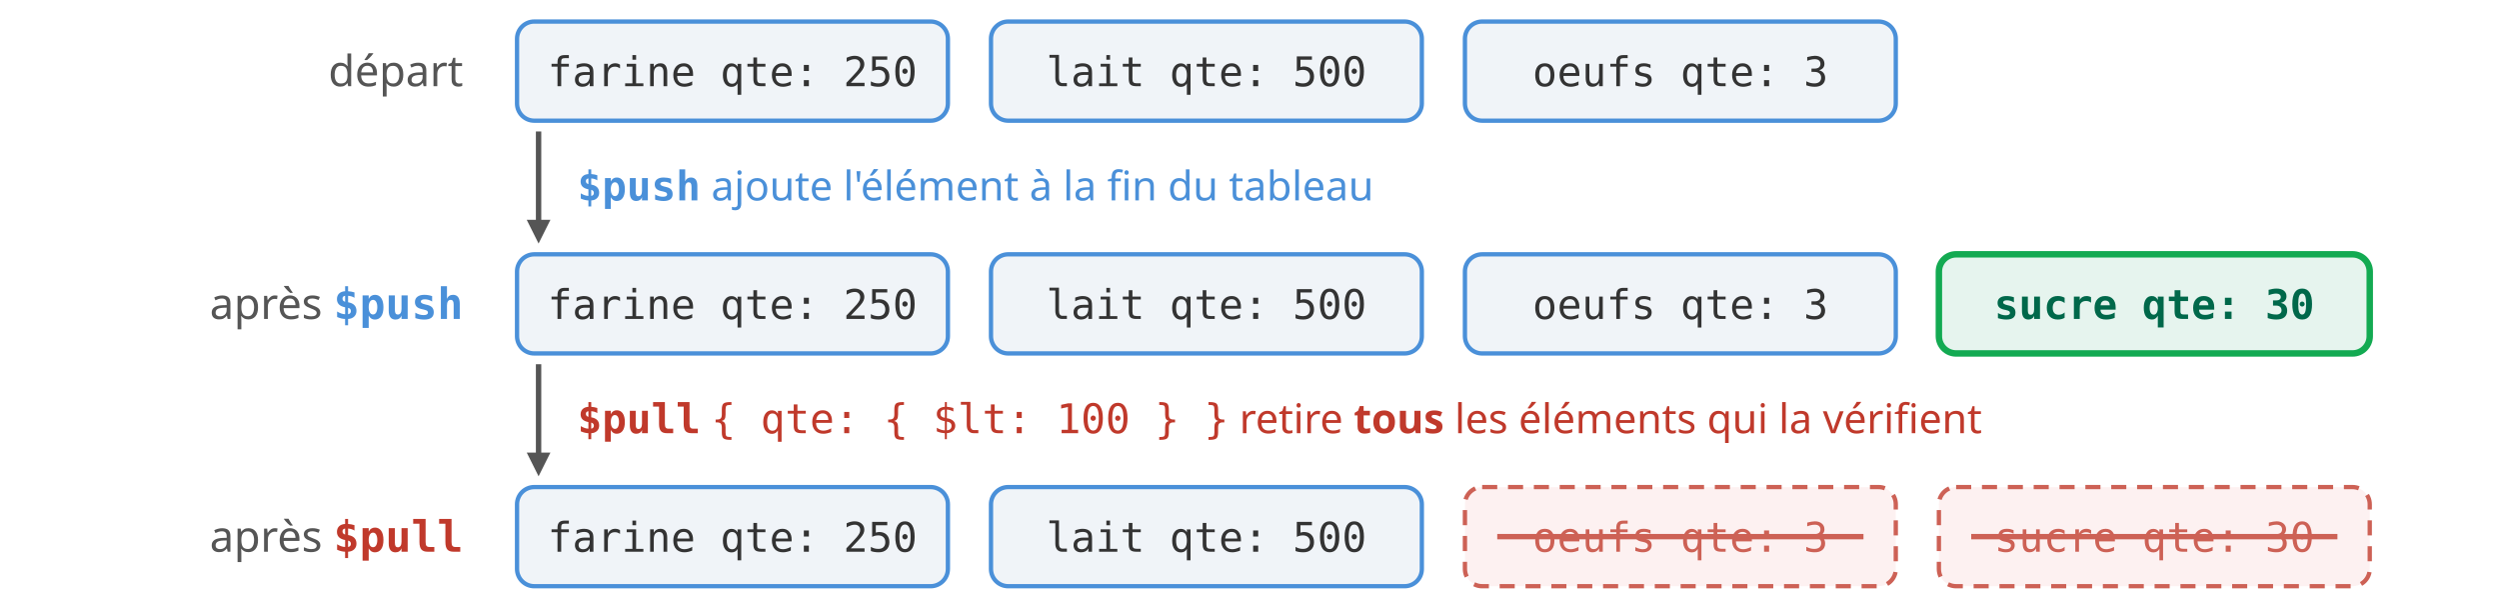
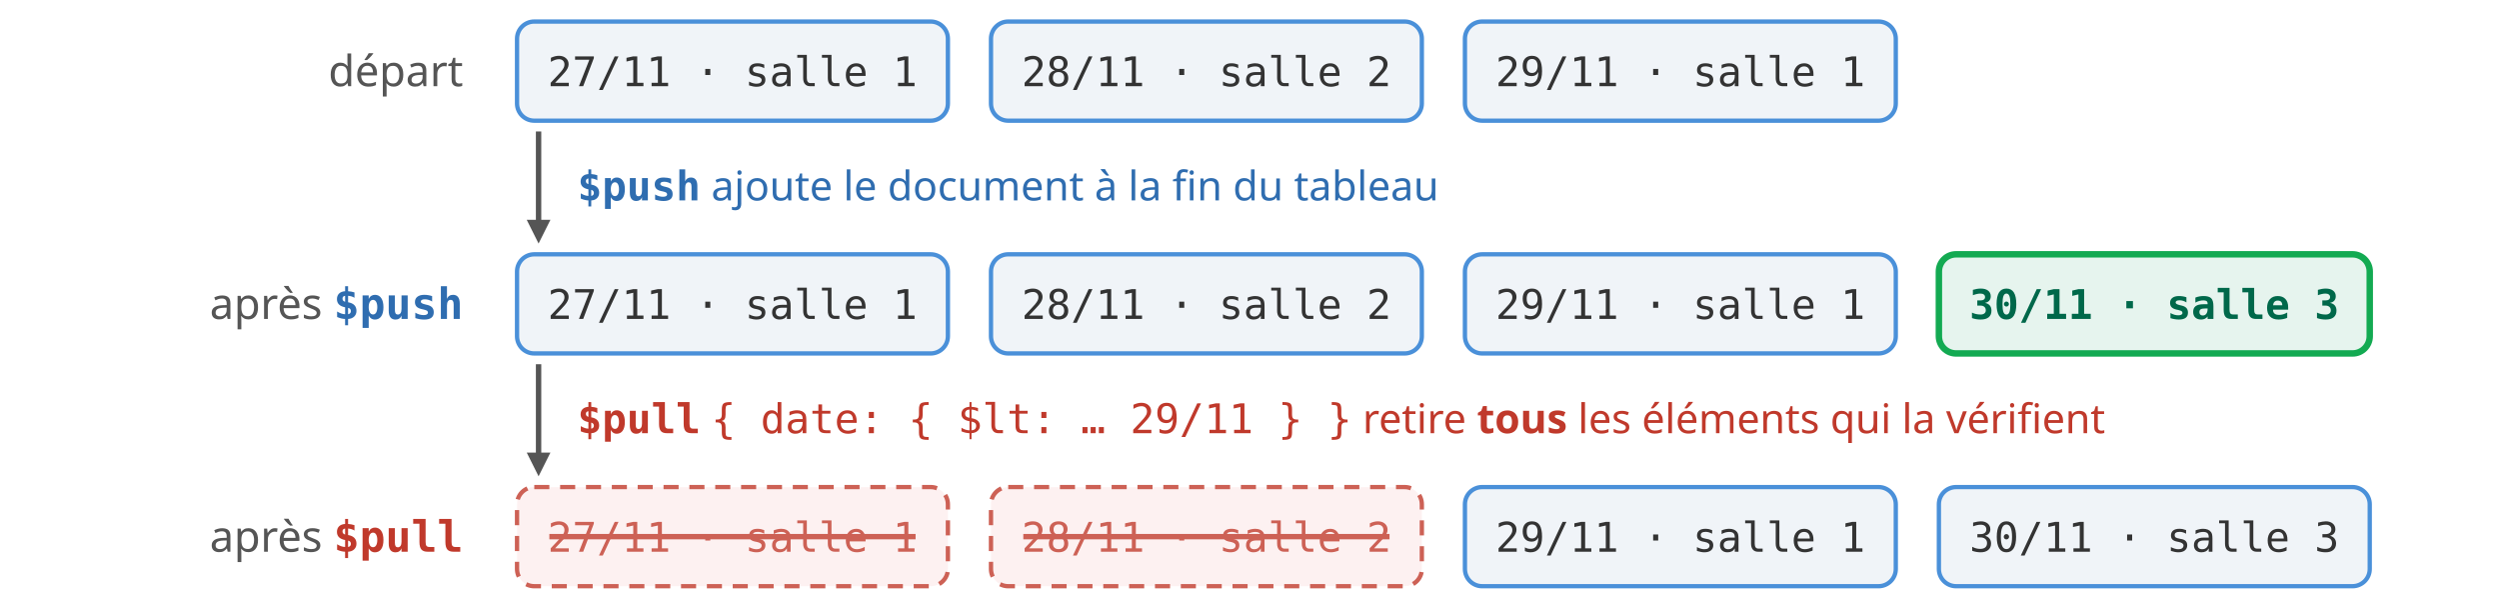
<svg xmlns="http://www.w3.org/2000/svg" viewBox="0 0 1160 280" font-family="sans-serif" role="img" aria-labelledby="t">
  <defs>
    <marker id="fl" viewBox="0 0 10 10" refX="5" refY="5" markerWidth="11" markerHeight="11" markerUnits="userSpaceOnUse" orient="auto-start-reverse">
      <path d="M0,0 L10,5 L0,10 z" fill="#555" />
    </marker>
  </defs>
  <g font-size="20" fill="#555" text-anchor="end">
    <text x="215" y="40">départ</text>
-     <text x="215" y="148">après <tspan font-family="monospace" fill="#4a90d9" font-weight="bold">$push</tspan>
+     <text x="215" y="148">après <tspan font-family="monospace" fill="#2f6db0" font-weight="bold">$push</tspan>
    </text>
    <text x="215" y="256">après <tspan font-family="monospace" fill="#c0392b" font-weight="bold">$pull</tspan>
    </text>
  </g>
  <g font-family="monospace" font-size="19" fill="#333" text-anchor="middle">
    <rect x="240" y="10" width="200" height="46" rx="8" fill="#f0f4f8" stroke="#4a90d9" stroke-width="2" />
-     <text x="340" y="40">farine  qte: 250</text>
+     <text x="340" y="40">27/11 · salle 1</text>
    <rect x="460" y="10" width="200" height="46" rx="8" fill="#f0f4f8" stroke="#4a90d9" stroke-width="2" />
-     <text x="560" y="40">lait  qte: 500</text>
+     <text x="560" y="40">28/11 · salle 2</text>
    <rect x="680" y="10" width="200" height="46" rx="8" fill="#f0f4f8" stroke="#4a90d9" stroke-width="2" />
-     <text x="780" y="40">oeufs  qte: 3</text>
+     <text x="780" y="40">29/11 · salle 1</text>
  </g>
  <line x1="250" y1="61" x2="250" y2="107.5" stroke="#555" stroke-width="2.5" marker-end="url(#fl)" />
-   <text x="268" y="93" font-size="19" fill="#4a90d9">
-     <tspan font-family="monospace" font-weight="bold">$push</tspan> ajoute l'élément à la fin du tableau</text>
+   <text x="268" y="93" font-size="19" fill="#2f6db0">
+     <tspan font-family="monospace" font-weight="bold">$push</tspan> ajoute le document à la fin du tableau</text>
  <g font-family="monospace" font-size="19" fill="#333" text-anchor="middle">
    <rect x="240" y="118" width="200" height="46" rx="8" fill="#f0f4f8" stroke="#4a90d9" stroke-width="2" />
-     <text x="340" y="148">farine  qte: 250</text>
+     <text x="340" y="148">27/11 · salle 1</text>
    <rect x="460" y="118" width="200" height="46" rx="8" fill="#f0f4f8" stroke="#4a90d9" stroke-width="2" />
-     <text x="560" y="148">lait  qte: 500</text>
+     <text x="560" y="148">28/11 · salle 2</text>
    <rect x="680" y="118" width="200" height="46" rx="8" fill="#f0f4f8" stroke="#4a90d9" stroke-width="2" />
-     <text x="780" y="148">oeufs  qte: 3</text>
+     <text x="780" y="148">29/11 · salle 1</text>
    <rect x="900" y="118" width="200" height="46" rx="8" fill="#e6f4ee" stroke="#13aa52" stroke-width="3" />
-     <text x="1000" y="148" fill="#00684a" font-weight="bold">sucre  qte: 30</text>
+     <text x="1000" y="148" fill="#00684a" font-weight="bold">30/11 · salle 3</text>
  </g>
  <line x1="250" y1="169" x2="250" y2="215.5" stroke="#555" stroke-width="2.5" marker-end="url(#fl)" />
  <text x="268" y="201" font-size="19" fill="#c0392b">
    <tspan font-family="monospace" font-weight="bold">$pull</tspan>
-     <tspan font-family="monospace">{ qte: { $lt: 100 } }</tspan> retire <tspan font-weight="bold">tous</tspan> les éléments qui la vérifient</text>
+     <tspan font-family="monospace">{ date: { $lt: … 29/11 } }</tspan> retire <tspan font-weight="bold">tous</tspan> les éléments qui la vérifient</text>
  <g font-family="monospace" font-size="19" fill="#333" text-anchor="middle">
-     <rect x="240" y="226" width="200" height="46" rx="8" fill="#f0f4f8" stroke="#4a90d9" stroke-width="2" />
-     <text x="340" y="256">farine  qte: 250</text>
-     <rect x="460" y="226" width="200" height="46" rx="8" fill="#f0f4f8" stroke="#4a90d9" stroke-width="2" />
-     <text x="560" y="256">lait  qte: 500</text>
    <g opacity="0.8" fill="#c0392b">
-       <rect x="680" y="226" width="200" height="46" rx="8" fill="#fdeeee" stroke="#c0392b" stroke-width="2" stroke-dasharray="7 5" />
-       <text x="780" y="256">oeufs  qte: 3</text>
-       <line x1="695" y1="249" x2="865" y2="249" stroke="#c0392b" stroke-width="2.5" />
-       <rect x="900" y="226" width="200" height="46" rx="8" fill="#fdeeee" stroke="#c0392b" stroke-width="2" stroke-dasharray="7 5" />
-       <text x="1000" y="256">sucre  qte: 30</text>
-       <line x1="915" y1="249" x2="1085" y2="249" stroke="#c0392b" stroke-width="2.5" />
+       <rect x="240" y="226" width="200" height="46" rx="8" fill="#fdeeee" stroke="#c0392b" stroke-width="2" stroke-dasharray="7 5" />
+       <text x="340" y="256">27/11 · salle 1</text>
+       <line x1="255" y1="249" x2="425" y2="249" stroke="#c0392b" stroke-width="2.5" />
+       <rect x="460" y="226" width="200" height="46" rx="8" fill="#fdeeee" stroke="#c0392b" stroke-width="2" stroke-dasharray="7 5" />
+       <text x="560" y="256">28/11 · salle 2</text>
+       <line x1="475" y1="249" x2="645" y2="249" stroke="#c0392b" stroke-width="2.5" />
    </g>
+     <rect x="680" y="226" width="200" height="46" rx="8" fill="#f0f4f8" stroke="#4a90d9" stroke-width="2" />
+     <text x="780" y="256">29/11 · salle 1</text>
+     <rect x="900" y="226" width="200" height="46" rx="8" fill="#f0f4f8" stroke="#4a90d9" stroke-width="2" />
+     <text x="1000" y="256">30/11 · salle 3</text>
  </g>
</svg>
